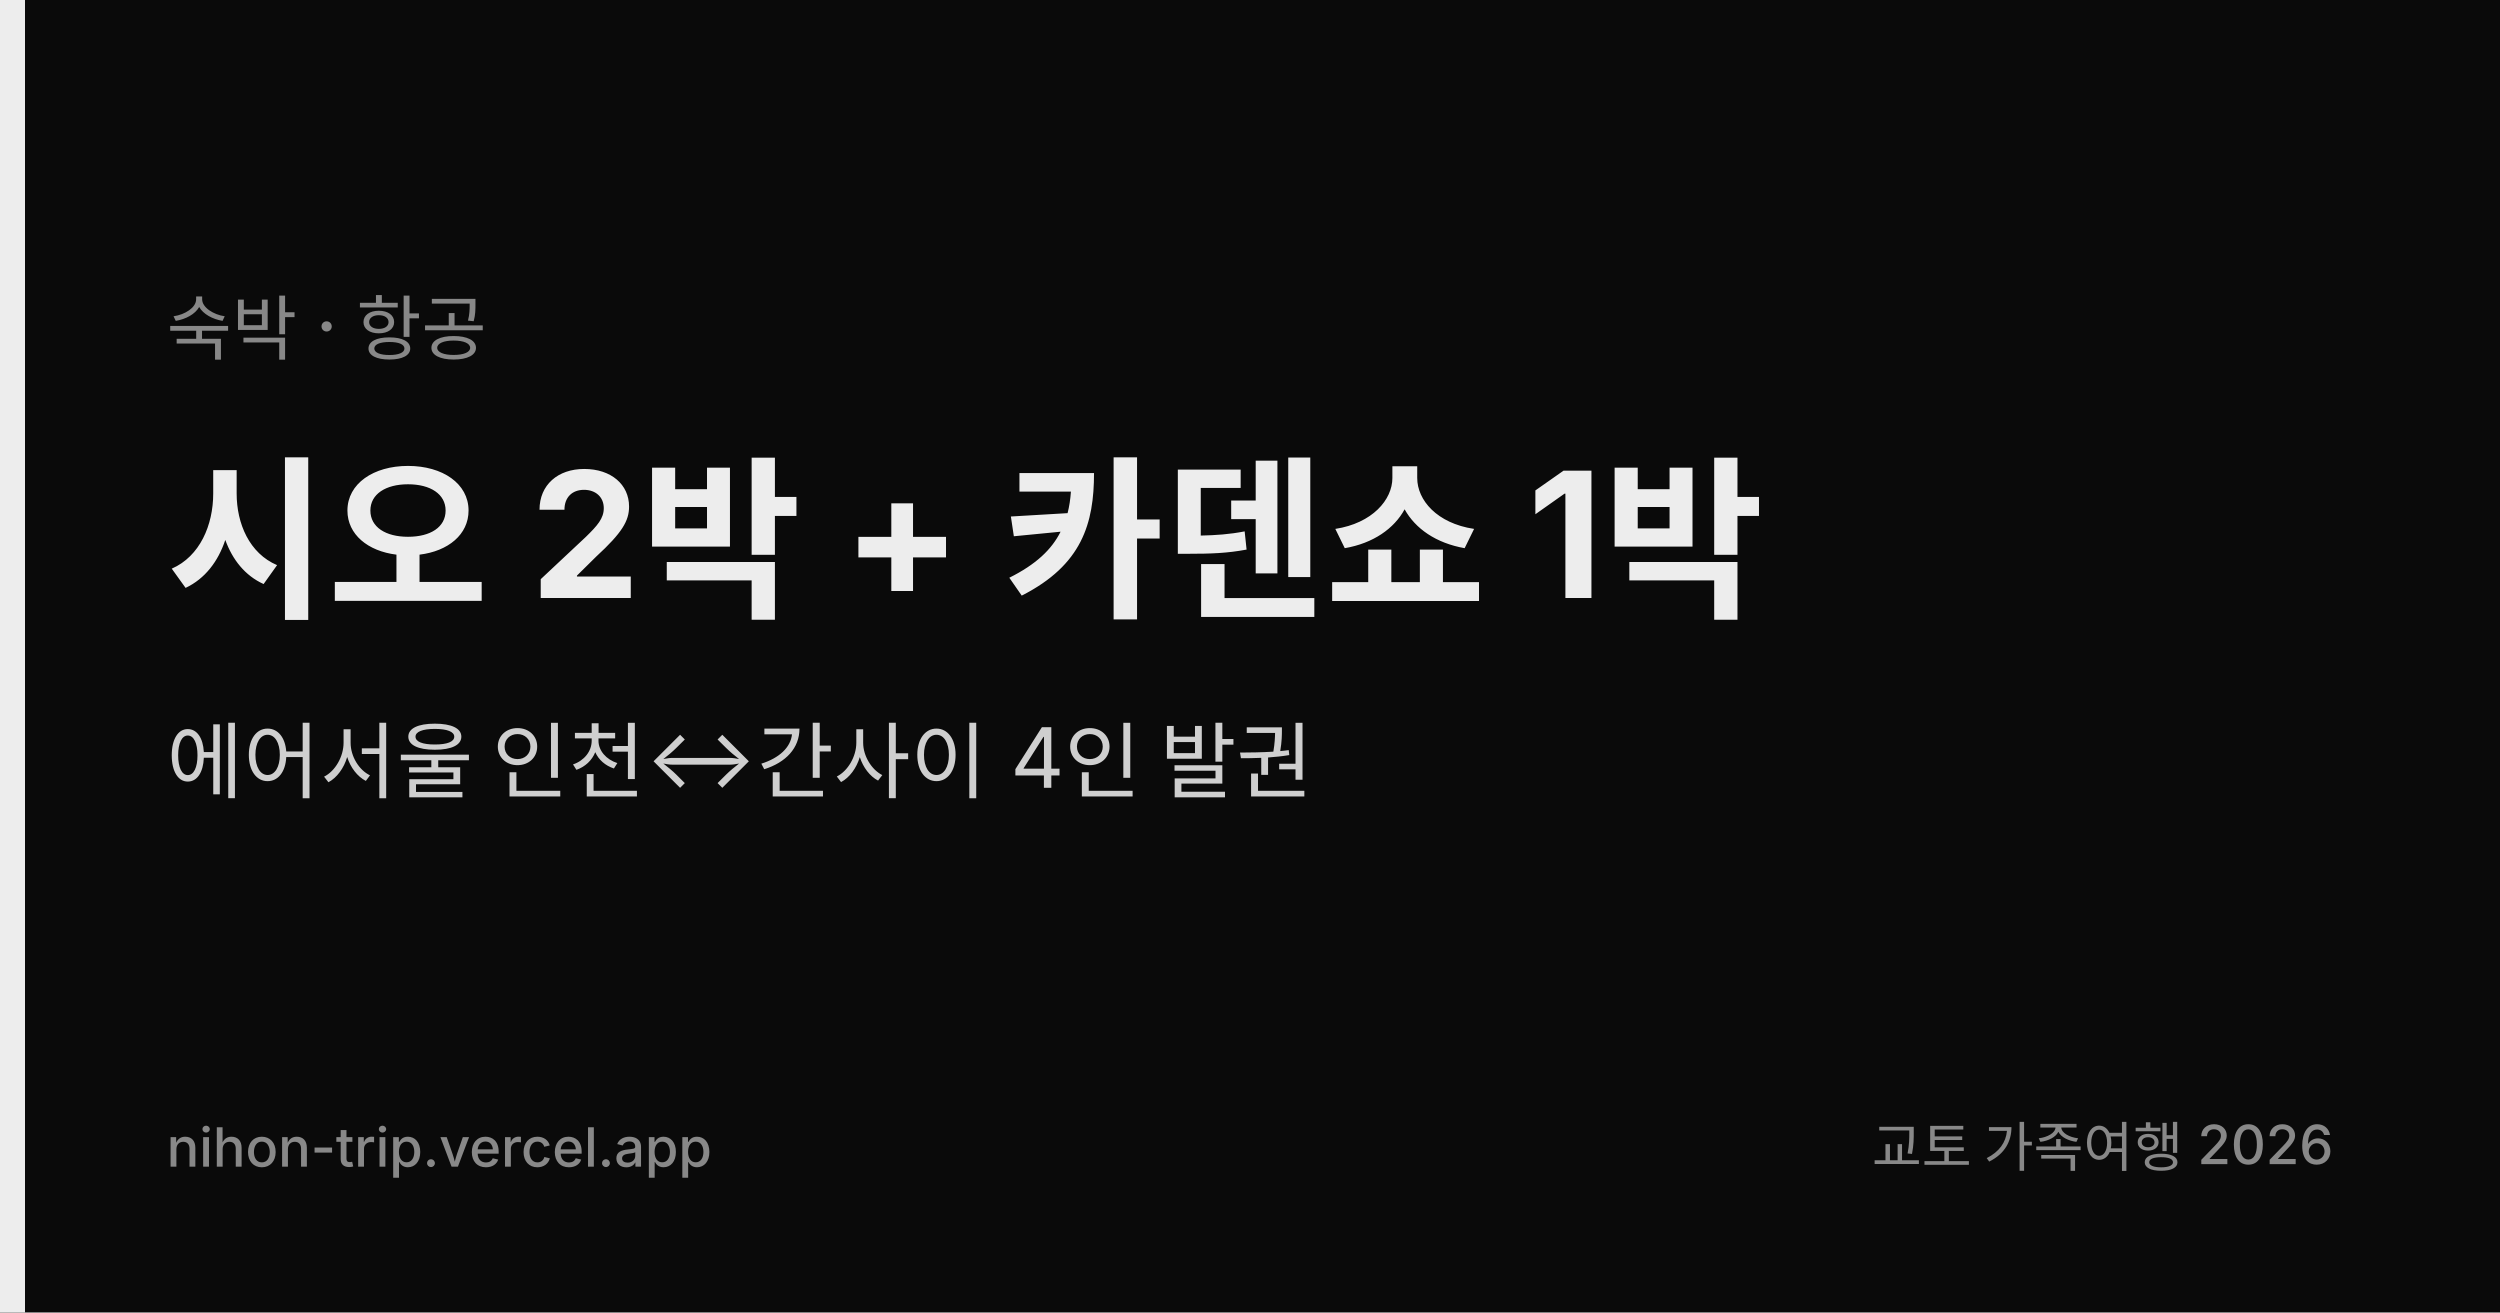
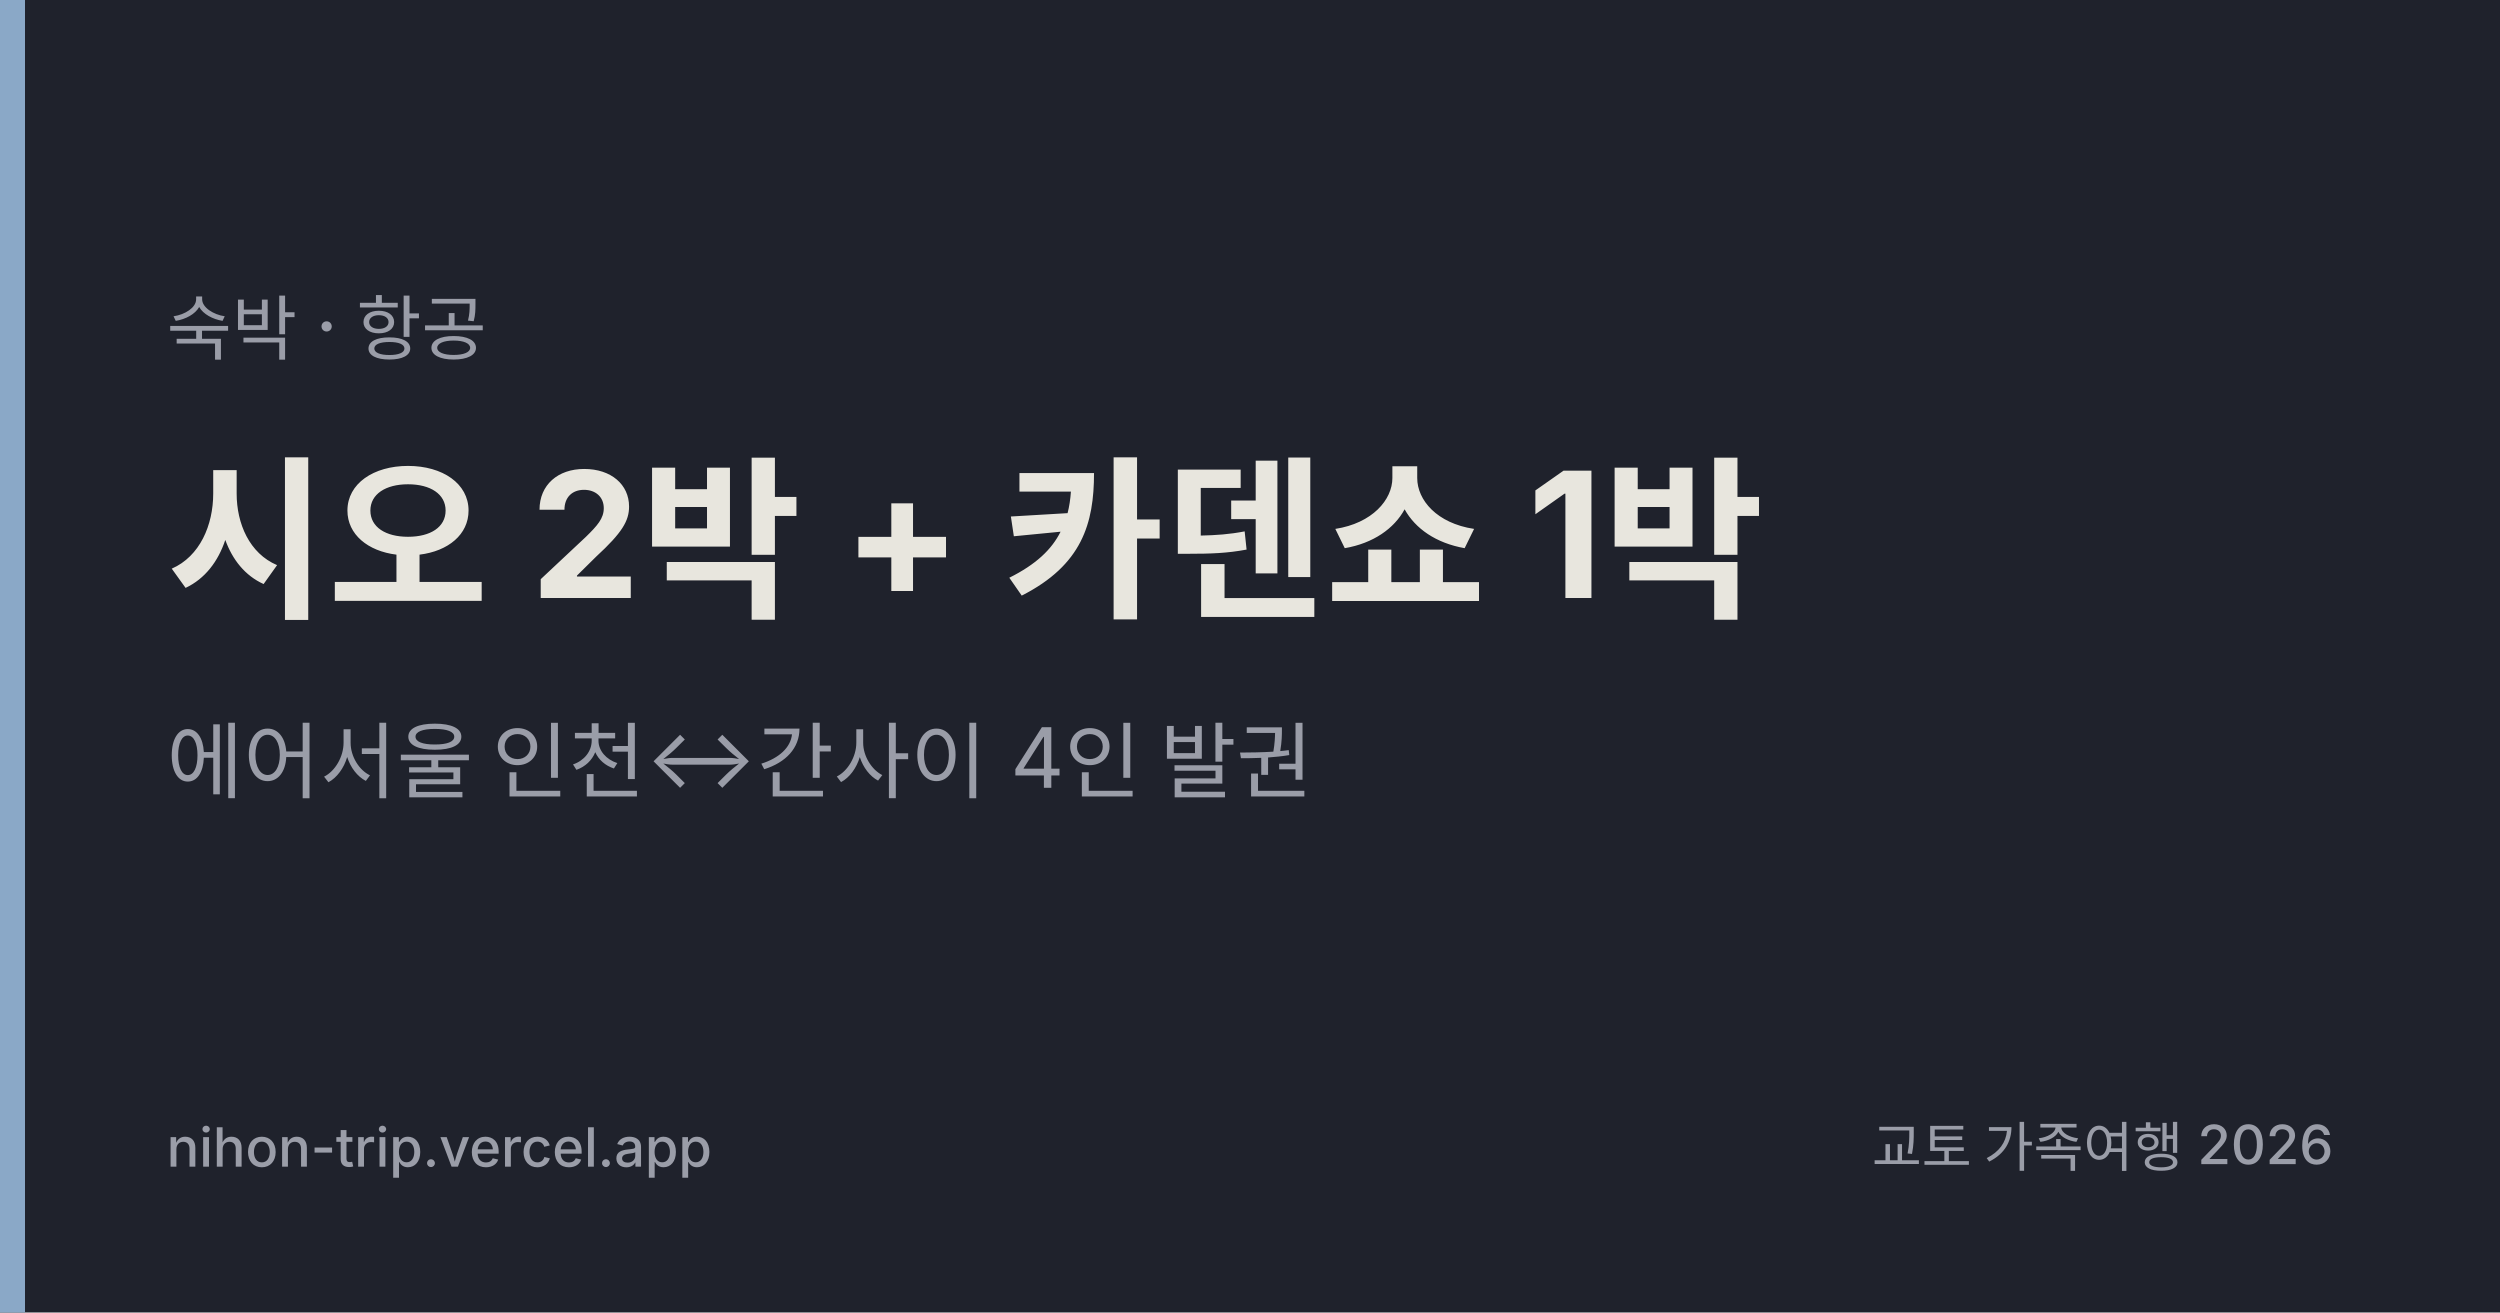
<svg xmlns="http://www.w3.org/2000/svg" width="1200" height="630" viewBox="0 0 1200 630">
-   <rect width="1200" height="630" fill="#0a0a0a" />
-   <rect x="0" y="0" width="12" height="630" fill="#ededed" />
-   <g font-family="-apple-system, BlinkMacSystemFont, 'Apple SD Gothic Neo', 'Noto Sans KR', 'Malgun Gothic', sans-serif" fill="#ededed">
-     <text x="80" y="170" font-size="34" font-weight="500" fill="#888">숙박 · 항공</text>
+   <rect width="1200" height="630" fill="#1F222C" />
+   <rect x="0" y="0" width="12" height="630" fill="#8AA8C7" />
+   <g font-family="-apple-system, BlinkMacSystemFont, 'Apple SD Gothic Neo', 'Noto Sans KR', 'Malgun Gothic', sans-serif" fill="#E8E6DE">
+     <text x="80" y="170" font-size="34" font-weight="500" fill="#9A9DA8">숙박 · 항공</text>
    <text x="80" y="290" font-size="84" font-weight="700">시오 2박 + 카덴쇼 1박</text>
-     <text x="80" y="380" font-size="40" font-weight="400" fill="#cfcfcf">에어서울 인천↔간사이 4인 발권</text>
-     <text x="80" y="560" font-size="26" font-weight="500" fill="#888">nihon-trip.vercel.app</text>
-     <text x="1120" y="560" font-size="26" font-weight="500" fill="#888" text-anchor="end">교토 가족여행 2026</text>
+     <text x="80" y="380" font-size="40" font-weight="400" fill="#9A9DA8">에어서울 인천↔간사이 4인 발권</text>
+     <text x="80" y="560" font-size="26" font-weight="500" fill="#9A9DA8">nihon-trip.vercel.app</text>
+     <text x="1120" y="560" font-size="26" font-weight="500" fill="#9A9DA8" text-anchor="end">교토 가족여행 2026</text>
  </g>
</svg>
